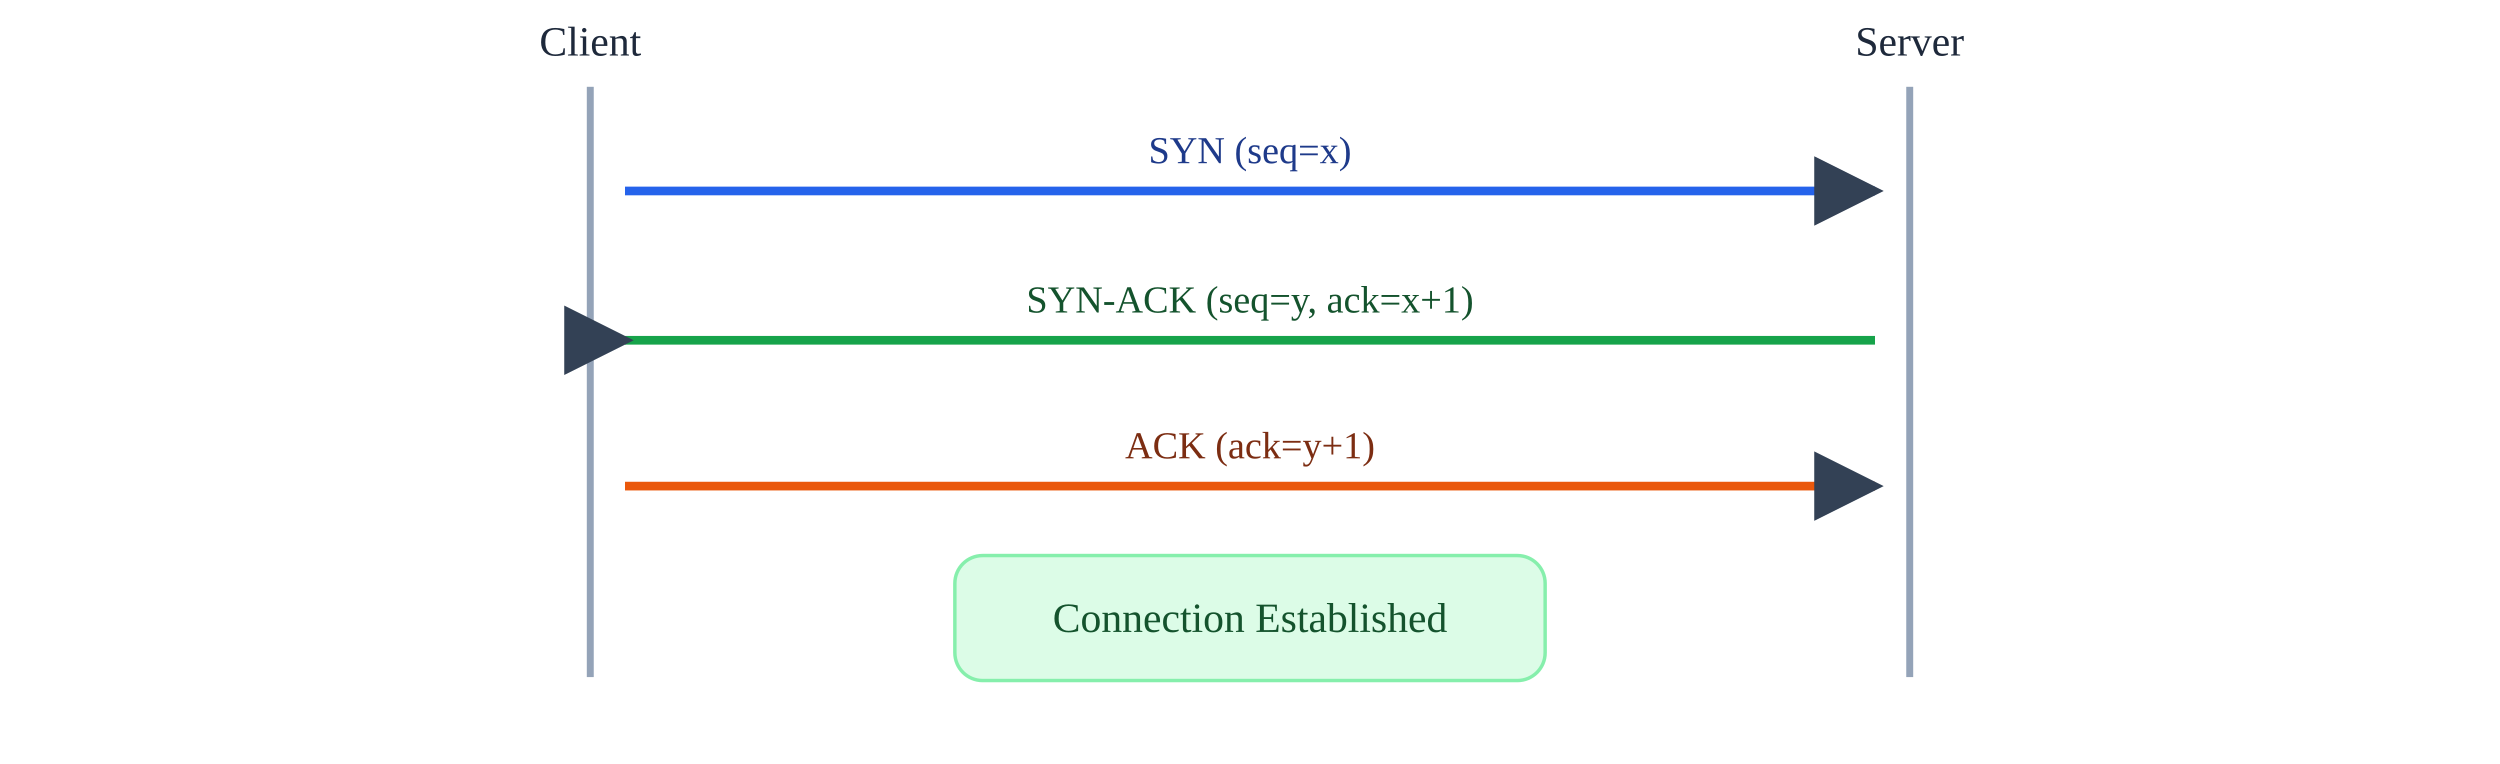
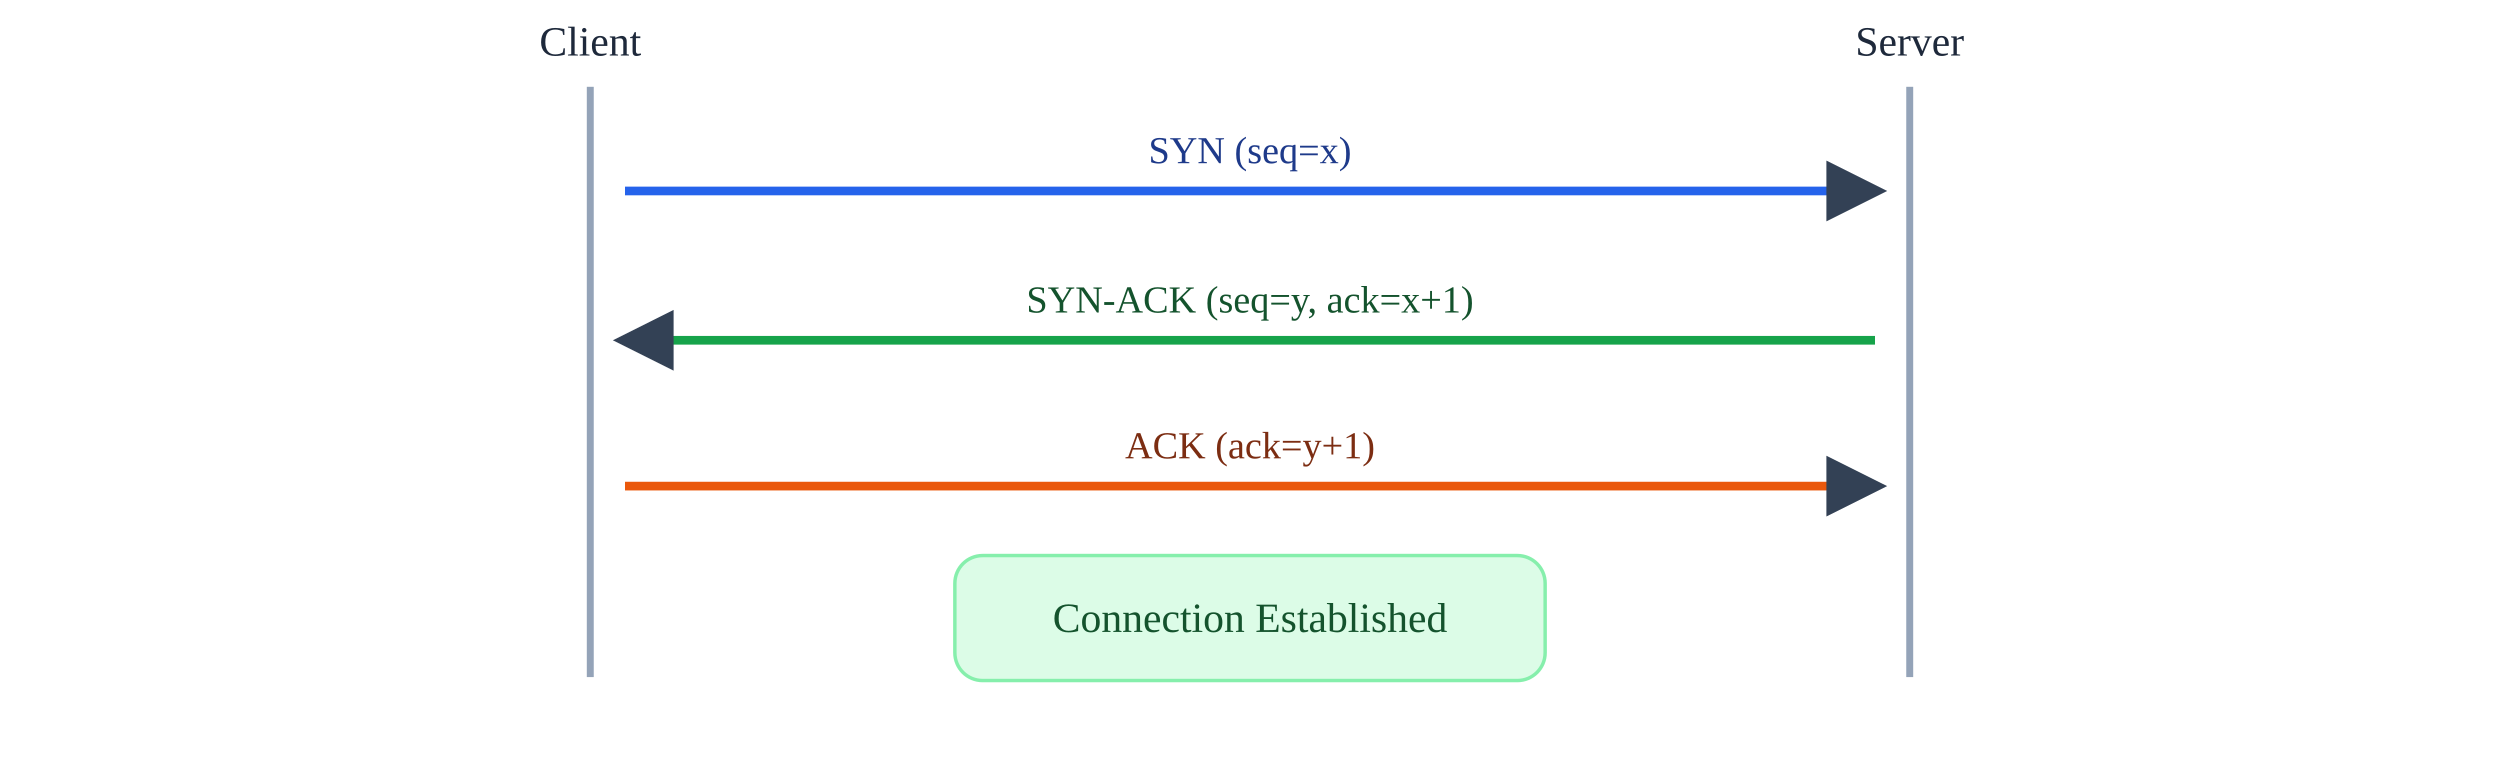
<svg xmlns="http://www.w3.org/2000/svg" viewBox="0 0 720 220">
  <line x1="170" y1="25" x2="170" y2="195" stroke="#94a3b8" stroke-width="2" />
  <line x1="550" y1="25" x2="550" y2="195" stroke="#94a3b8" stroke-width="2" />
  <text x="170" y="16" text-anchor="middle" font-size="12" fill="#1e293b">Client</text>
  <text x="550" y="16" text-anchor="middle" font-size="12" fill="#1e293b">Server</text>
  <path d="M180 55H540" stroke="#2563eb" stroke-width="2.5" marker-end="url(#arrow)" />
  <text x="360" y="47" text-anchor="middle" font-size="11" fill="#1e3a8a">SYN (seq=x)</text>
-   <path d="M540 98H180" stroke="#16a34a" stroke-width="2.5" marker-end="url(#arrowBack)" />
+   <path d="M540 98H180" stroke="#16a34a" stroke-width="2.5" marker-end="url(#arrow)" />
  <text x="360" y="90" text-anchor="middle" font-size="11" fill="#14532d">SYN-ACK (seq=y, ack=x+1)</text>
  <path d="M180 140H540" stroke="#ea580c" stroke-width="2.5" marker-end="url(#arrow)" />
  <text x="360" y="132" text-anchor="middle" font-size="11" fill="#7c2d12">ACK (ack=y+1)</text>
  <rect x="275" y="160" width="170" height="36" rx="8" fill="#dcfce7" stroke="#86efac" />
  <text x="360" y="182" text-anchor="middle" font-size="12" fill="#14532d">Connection Established</text>
  <defs>
-     <marker id="arrow" markerWidth="8" markerHeight="8" refX="7" refY="4" orient="auto">
-       <path d="M0,0 L8,4 L0,8 z" fill="#334155" />
-     </marker>
-     <marker id="arrowBack" markerWidth="8" markerHeight="8" refX="1" refY="4" orient="auto">
-       <path d="M8,0 L0,4 L8,8 z" fill="#334155" />
+     <marker id="arrow" markerWidth="7" markerHeight="7" viewBox="0 0 10 10" refX="8" refY="5" orient="auto-start-reverse">
+       <path d="M0,0 L10,5 L0,10 z" fill="#334155" />
    </marker>
  </defs>
</svg>
